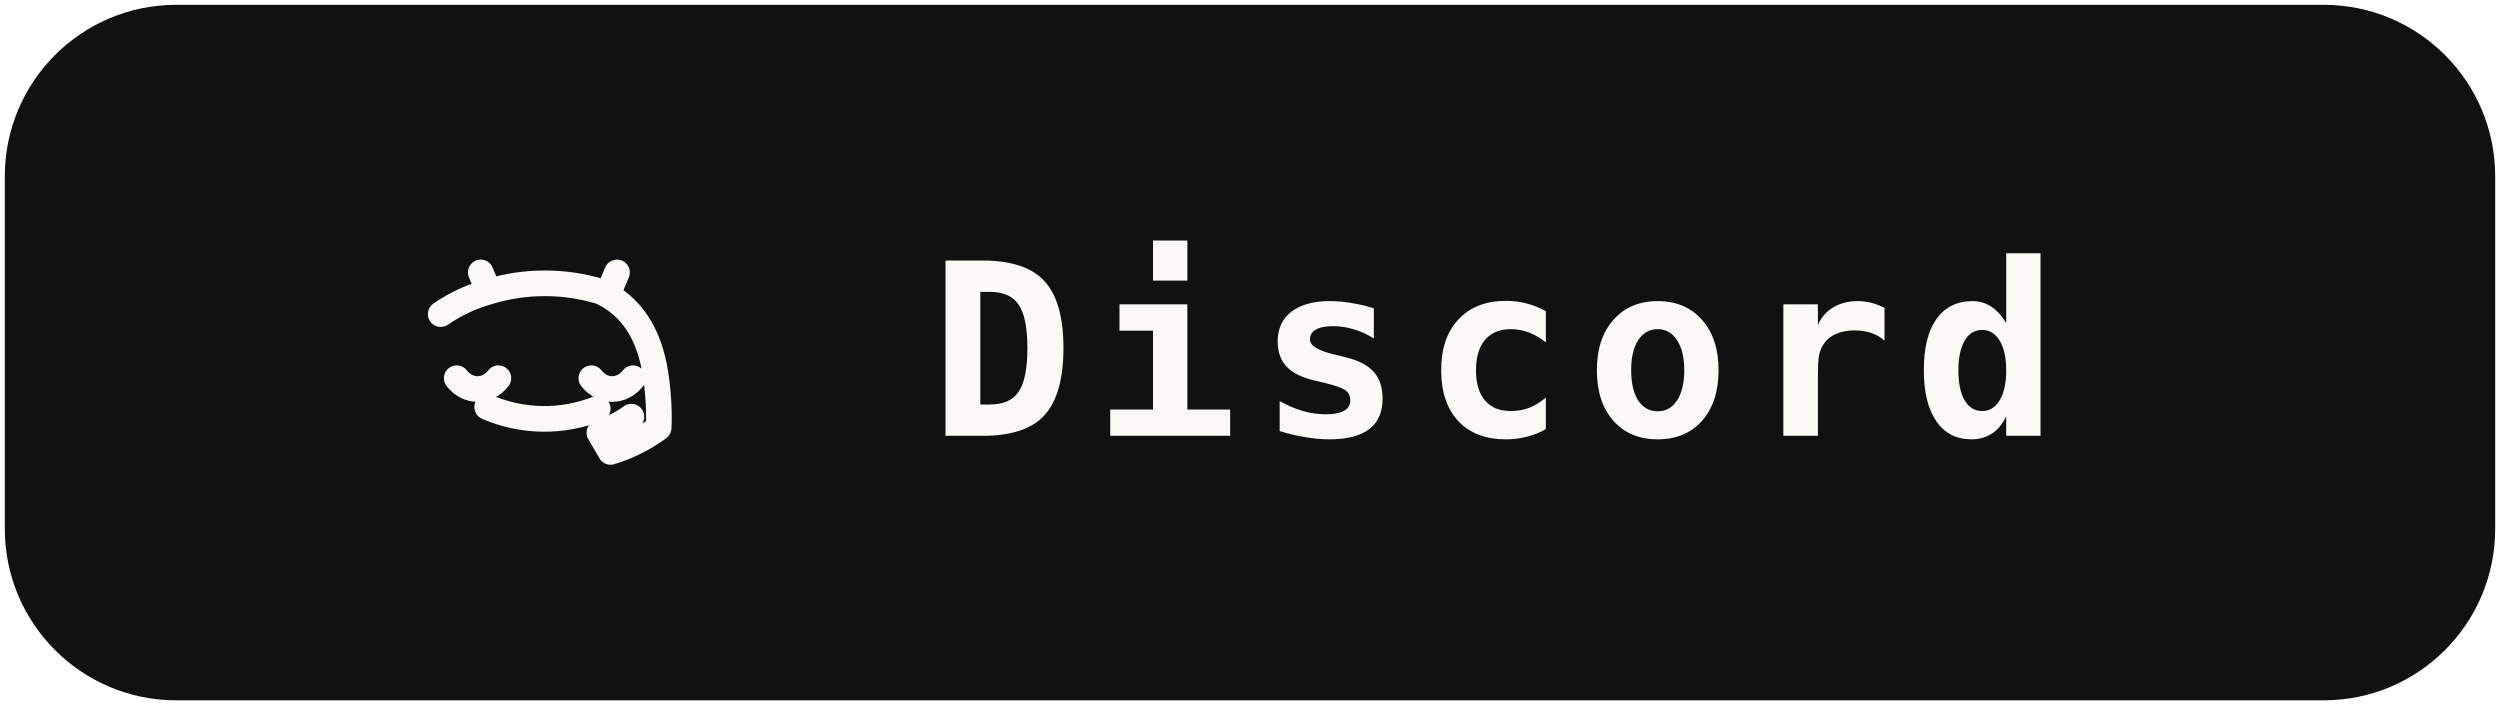
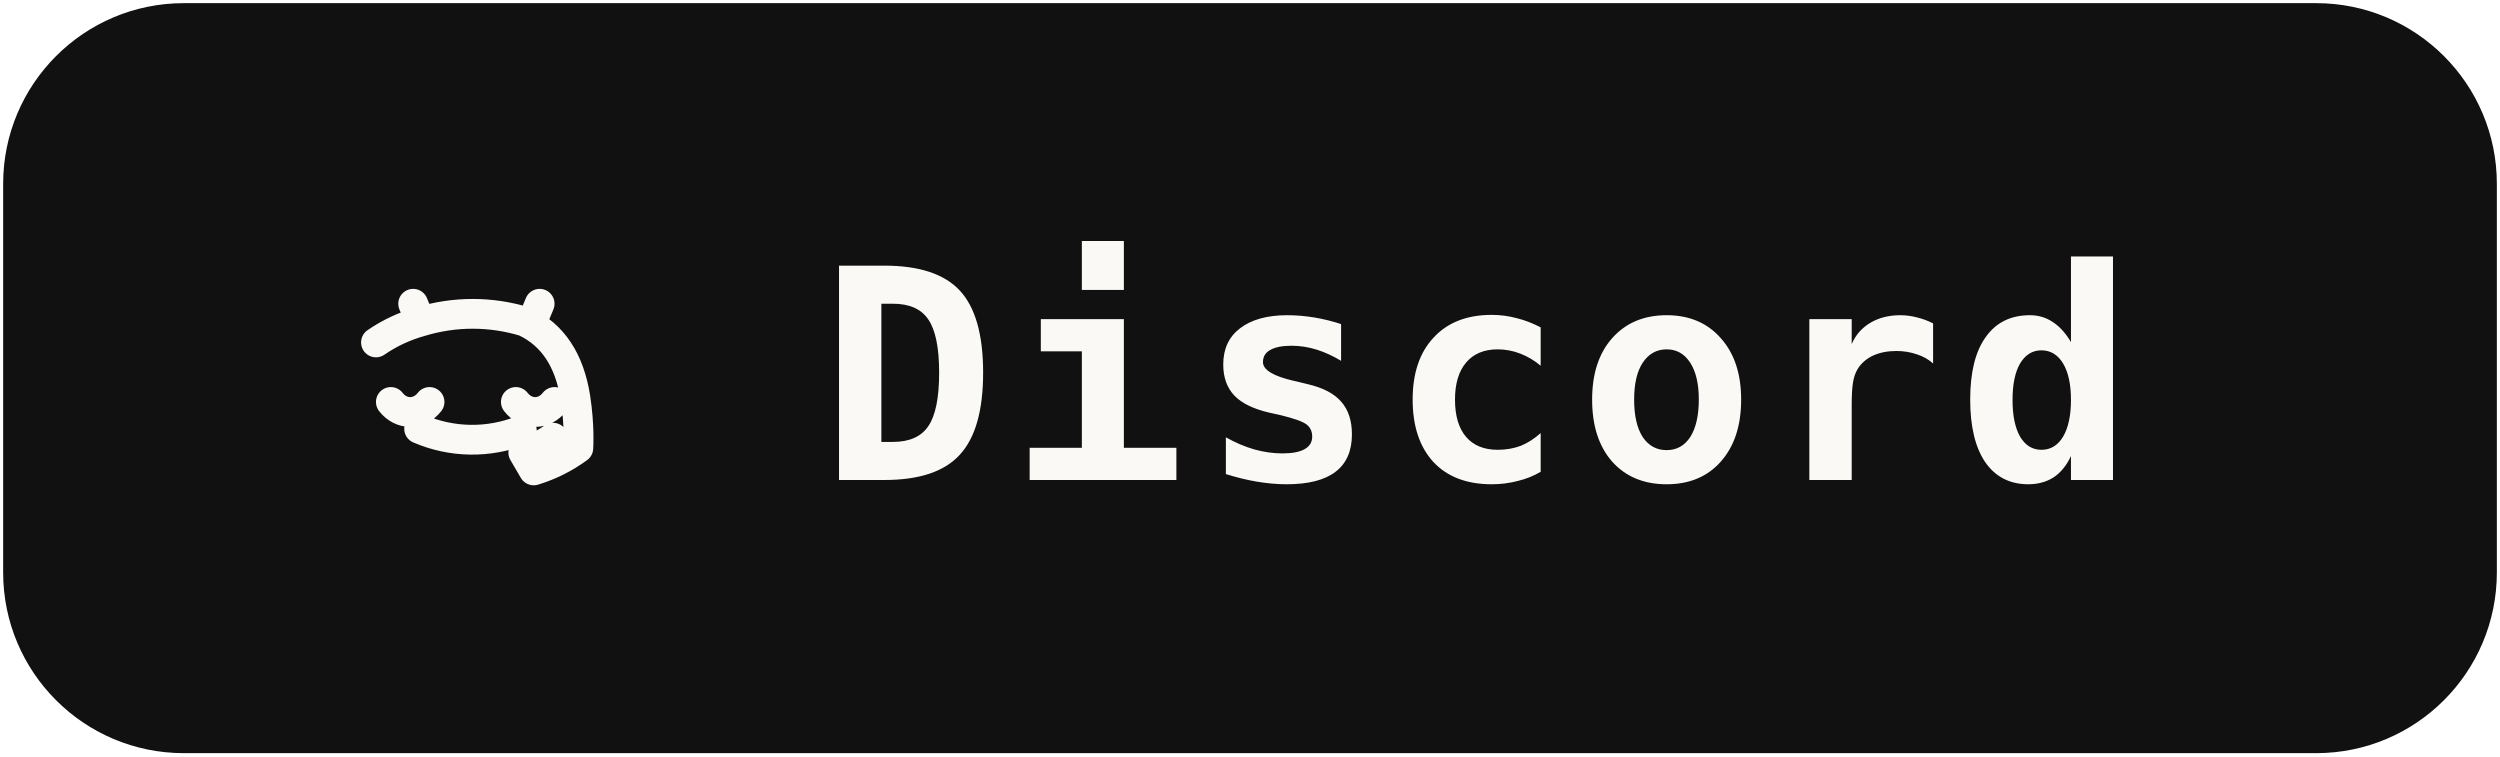
- <svg xmlns="http://www.w3.org/2000/svg" width="156" height="44" viewBox="0 0 156 44" role="img" aria-label="Discord">
-   <rect x="1" y="1" width="154" height="42" rx="10" fill="#111111" stroke="#111111" stroke-width="1.4" />
-   <g transform="translate(22,10.0)" fill="none" stroke="#faf9f6" stroke-width="1.6" stroke-linecap="round" stroke-linejoin="round">
-     <path d="M8.5 8.2a12 12 0 017 0c1.9.9 3 2.6 3.4 5.1.3 1.9.2 3.4.2 3.4a10 10 0 01-3 1.5l-.7-1.2a7 7 0 002-1M8.5 8.2a10 10 0 00-3 1.4M8.5 8.2 8 7m8 1.2.5-1.2M8.4 15.4a9 9 0 006.9.1M6.5 13.6c.7.9 1.9.9 2.6 0M14.9 13.6c.7.9 1.9.9 2.6 0" />
+ <svg xmlns="http://www.w3.org/2000/svg" width="119" height="36" viewBox="0 0 119 36" role="img" aria-label="Discord">
+   <rect x="0.75" y="0.75" width="117.5" height="34.5" rx="8" fill="#111111" stroke="#111111" stroke-width="1.2" />
+   <g transform="translate(14,9.5)" fill="none" stroke="#faf9f6" stroke-width="2" stroke-linecap="round" stroke-linejoin="round">
+     <path d="M8.5 8.2a12 12 0 017 0c1.9.9 3 2.6 3.4 5.1.3 1.9.2 3.4.2 3.4a10 10 0 01-3 1.5l-.7-1.2a7 7 0 002-1M8.5 8.2a10 10 0 00-3 1.4M8.5 8.2 8 7m8 1.2.5-1.2M8.4 15.4a9 9 0 006.9.1M6.5 13.6c.7.9 1.9.9 2.6 0M14.9 13.6c.7.9 1.9.9 2.6 0" transform="scale(0.7083333)" />
  </g>
-   <text x="58" y="22.0" fill="#faf9f6" font-family="'JetBrains Mono','SFMono-Regular',Consolas,monospace" font-size="15" font-weight="600" letter-spacing="1.2" dominant-baseline="central">Discord</text>
+   <text x="39" y="18.0" fill="#faf9f6" font-family="'JetBrains Mono','DejaVu Sans Mono','SFMono-Regular',Consolas,monospace" font-size="14" font-weight="600" letter-spacing="0.6" dominant-baseline="central">Discord</text>
</svg>
